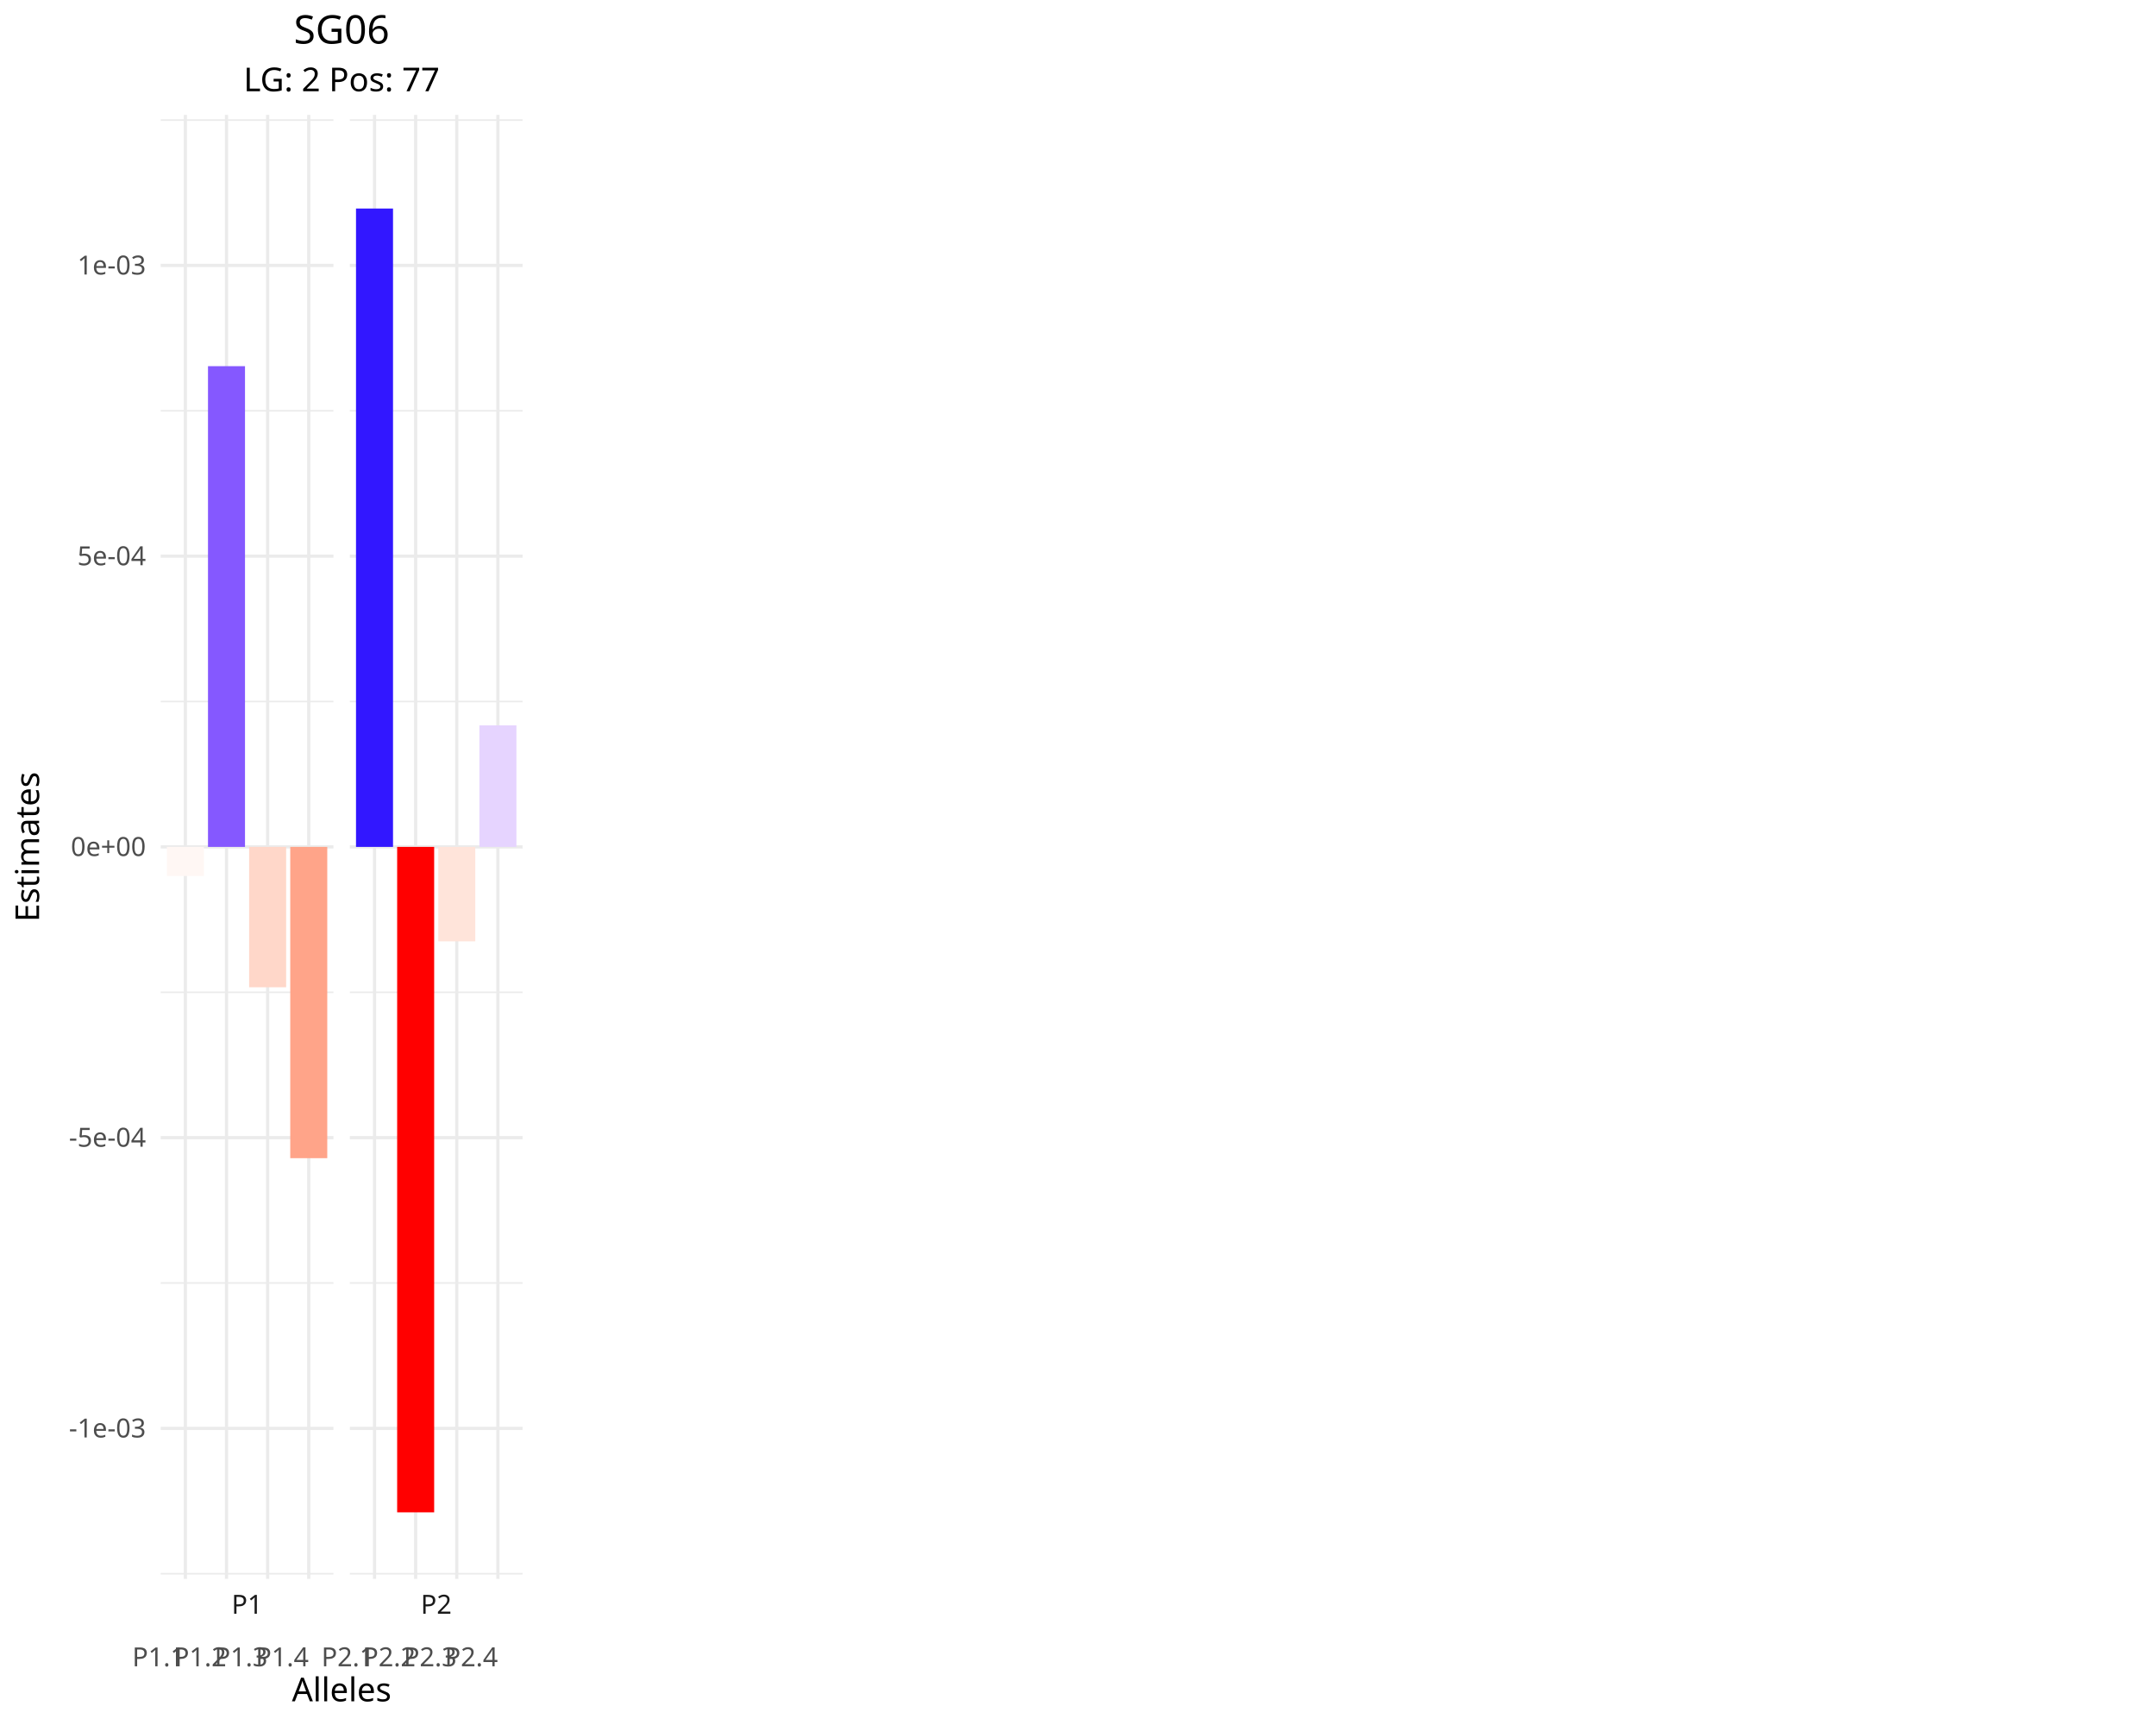
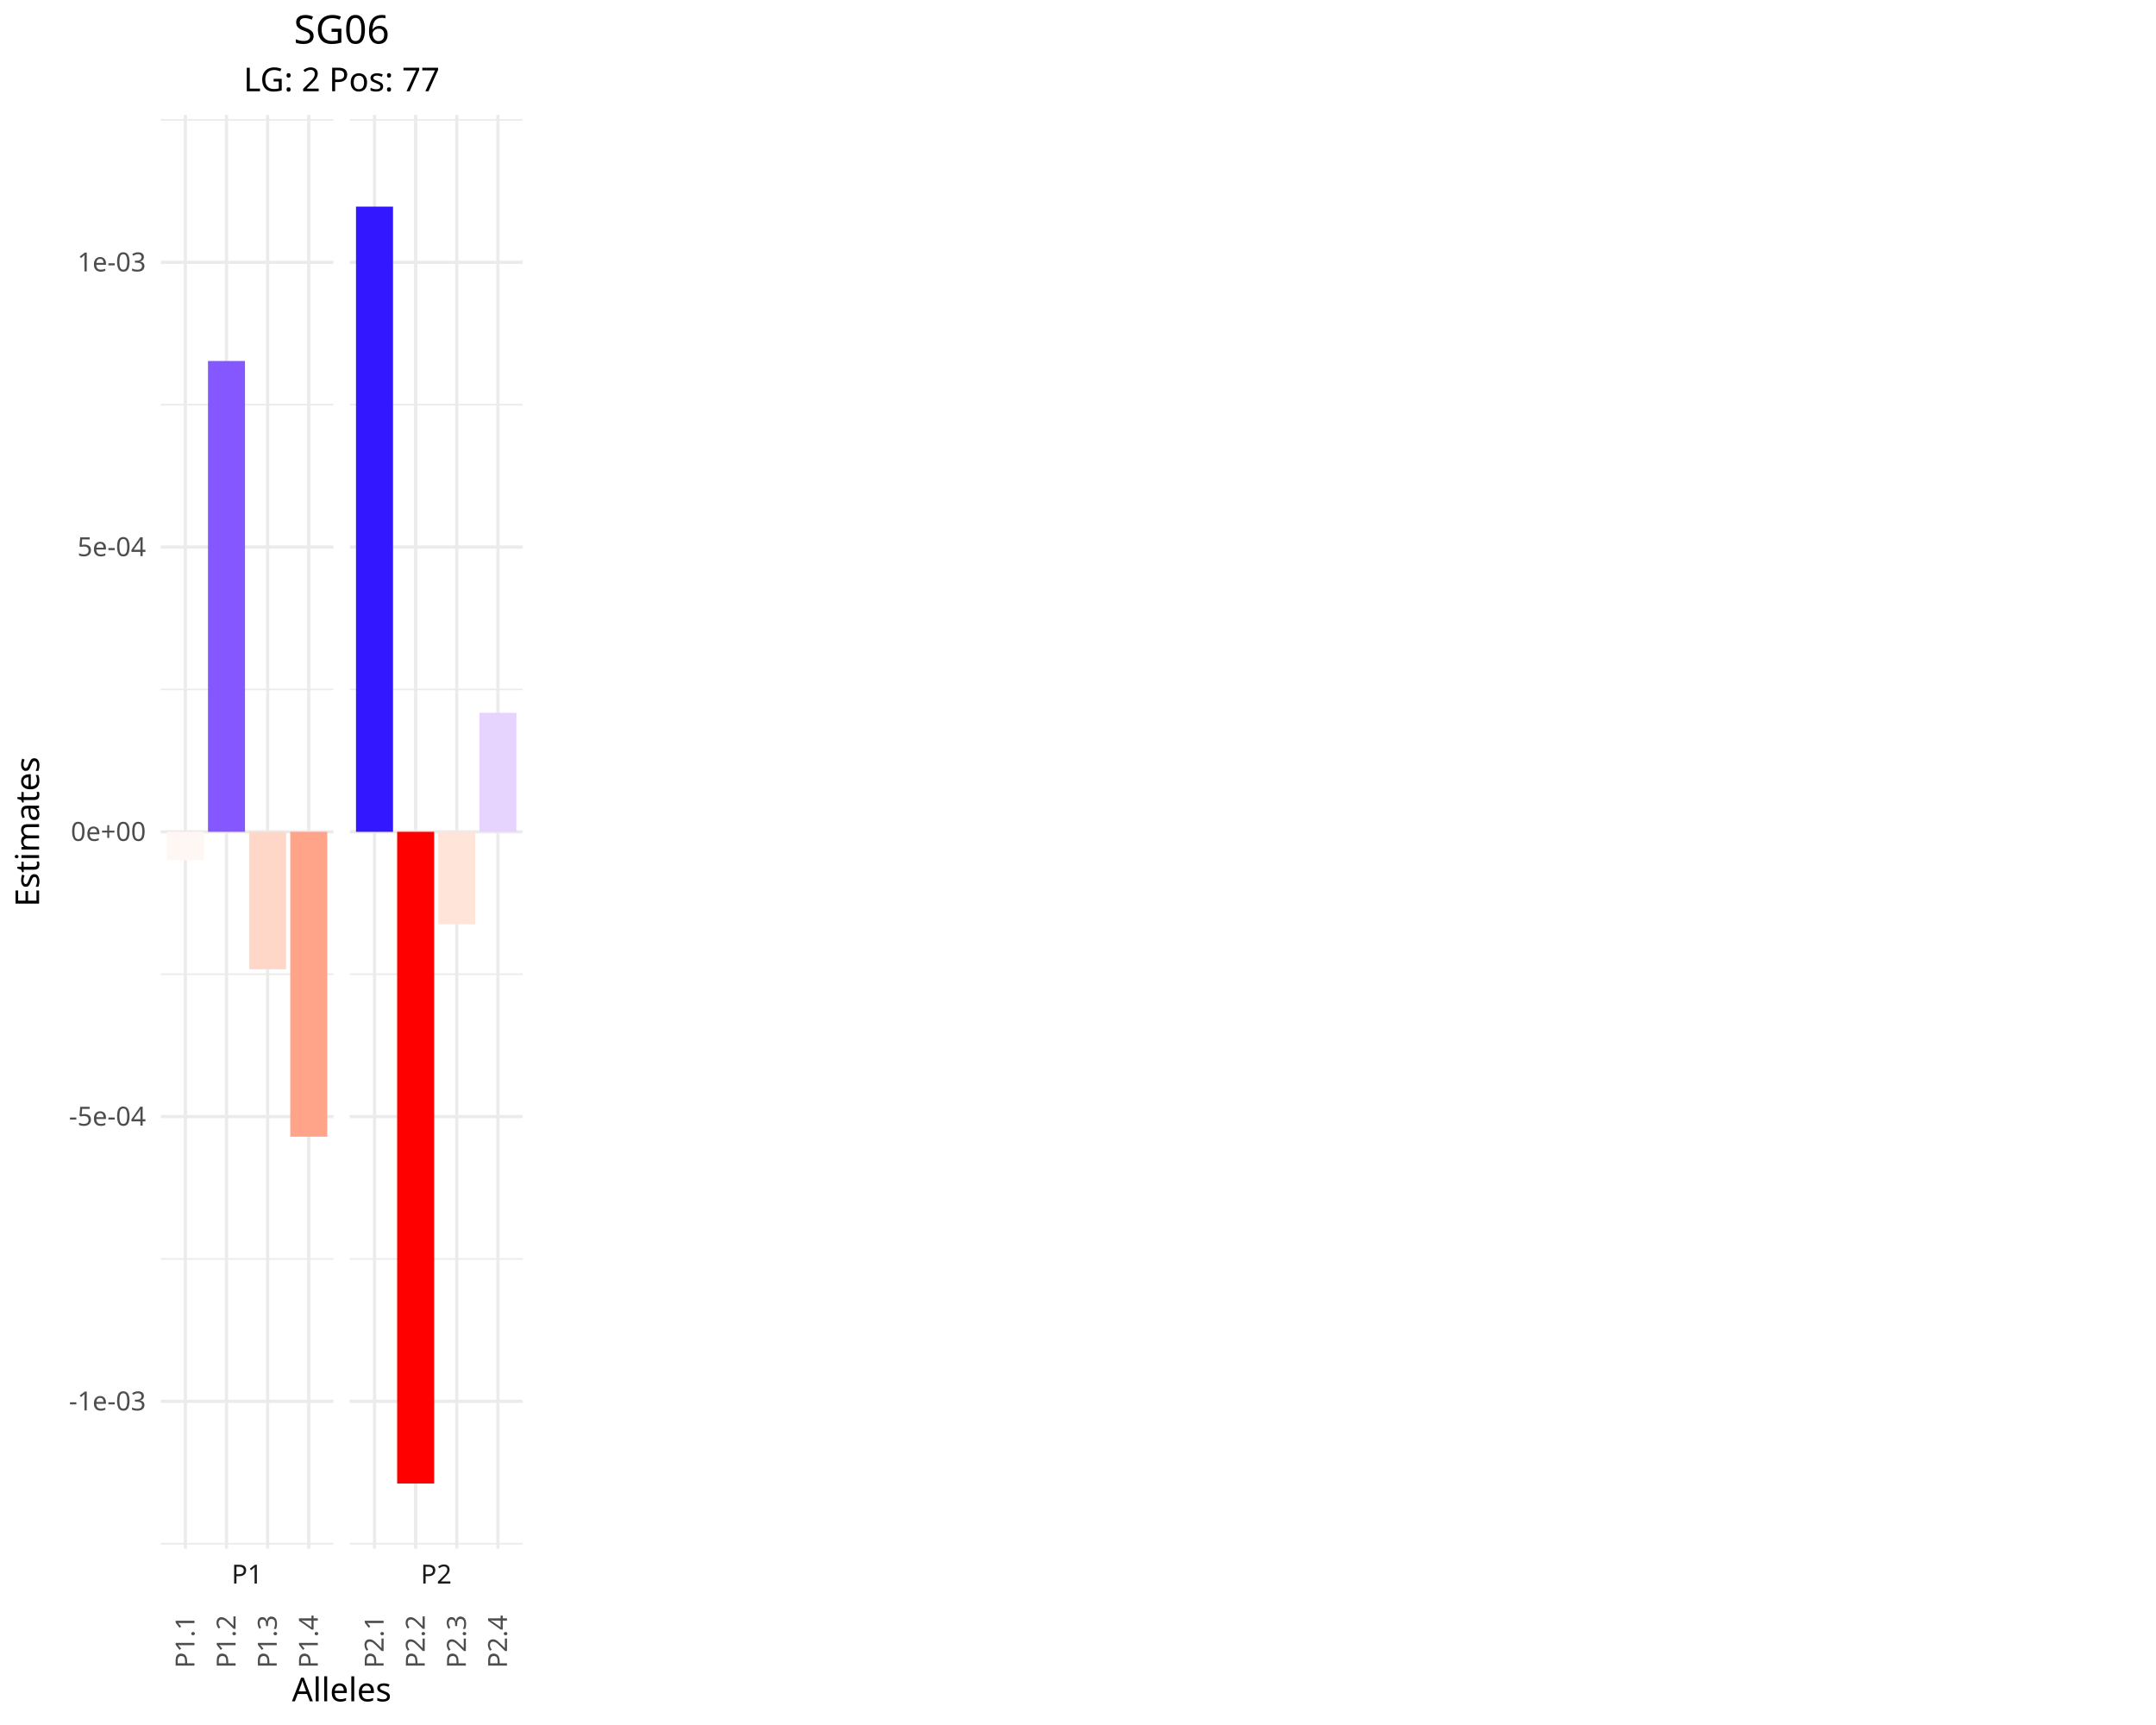
<svg xmlns="http://www.w3.org/2000/svg" class="svglite" data-engine-version="2.0" width="720.00pt" height="576.00pt" viewBox="0 0 720.00 576.00">
  <defs>
    <style type="text/css">
    .svglite line, .svglite polyline, .svglite polygon, .svglite path, .svglite rect, .svglite circle {
      fill: none;
      stroke: #000000;
      stroke-linecap: round;
      stroke-linejoin: round;
      stroke-miterlimit: 10.00;
    }
  </style>
  </defs>
  <rect width="100%" height="100%" style="stroke: none; fill: #FFFFFF;" />
  <defs>
    <clipPath id="cpMC4wMHw3MjAuMDB8MC4wMHw1NzYuMDA=">
      <rect x="0.00" y="0.00" width="720.00" height="576.00" />
    </clipPath>
  </defs>
  <g clip-path="url(#cpMC4wMHw3MjAuMDB8MC4wMHw1NzYuMDA=)">
</g>
  <defs>
    <clipPath id="cpMC4wMHwxODAuMDB8MC4wMHw1NzYuMDA=">
      <rect x="0.00" y="0.00" width="180.00" height="576.00" />
    </clipPath>
  </defs>
  <g clip-path="url(#cpMC4wMHwxODAuMDB8MC4wMHw1NzYuMDA=)">
</g>
  <g clip-path="url(#cpMC4wMHw3MjAuMDB8MC4wMHw1NzYuMDA=)">
</g>
  <defs>
-     <clipPath id="cpNTMuNjd8MTExLjM1fDM4LjM3fDUyNy4yMQ==">
-       <rect x="53.67" y="38.37" width="57.69" height="488.84" />
+     <clipPath id="cpNTMuNjd8MTExLjM1fDM4LjM3fDUxNy4xNA==">
+       <rect x="53.67" y="38.37" width="57.69" height="478.76" />
    </clipPath>
  </defs>
-   <g clip-path="url(#cpNTMuNjd8MTExLjM1fDM4LjM3fDUyNy4yMQ==)">
-     <polyline points="53.67,525.49 111.35,525.49 " style="stroke-width: 0.53; stroke: #EBEBEB; stroke-linecap: butt;" />
-     <polyline points="53.67,428.41 111.35,428.41 " style="stroke-width: 0.53; stroke: #EBEBEB; stroke-linecap: butt;" />
-     <polyline points="53.67,331.33 111.35,331.33 " style="stroke-width: 0.53; stroke: #EBEBEB; stroke-linecap: butt;" />
-     <polyline points="53.67,234.25 111.35,234.25 " style="stroke-width: 0.53; stroke: #EBEBEB; stroke-linecap: butt;" />
-     <polyline points="53.67,137.17 111.35,137.17 " style="stroke-width: 0.53; stroke: #EBEBEB; stroke-linecap: butt;" />
-     <polyline points="53.67,40.09 111.35,40.09 " style="stroke-width: 0.53; stroke: #EBEBEB; stroke-linecap: butt;" />
-     <polyline points="53.67,476.95 111.35,476.95 " style="stroke-width: 1.07; stroke: #EBEBEB; stroke-linecap: butt;" />
-     <polyline points="53.67,379.87 111.35,379.87 " style="stroke-width: 1.07; stroke: #EBEBEB; stroke-linecap: butt;" />
-     <polyline points="53.67,282.79 111.35,282.79 " style="stroke-width: 1.07; stroke: #EBEBEB; stroke-linecap: butt;" />
-     <polyline points="53.67,185.71 111.35,185.71 " style="stroke-width: 1.07; stroke: #EBEBEB; stroke-linecap: butt;" />
-     <polyline points="53.67,88.63 111.35,88.63 " style="stroke-width: 1.07; stroke: #EBEBEB; stroke-linecap: butt;" />
-     <polyline points="61.91,527.21 61.91,38.37 " style="stroke-width: 1.07; stroke: #EBEBEB; stroke-linecap: butt;" />
-     <polyline points="75.64,527.21 75.64,38.37 " style="stroke-width: 1.07; stroke: #EBEBEB; stroke-linecap: butt;" />
-     <polyline points="89.38,527.21 89.38,38.37 " style="stroke-width: 1.07; stroke: #EBEBEB; stroke-linecap: butt;" />
-     <polyline points="103.11,527.21 103.11,38.37 " style="stroke-width: 1.07; stroke: #EBEBEB; stroke-linecap: butt;" />
-     <rect x="55.73" y="282.79" width="12.36" height="9.71" style="stroke-width: 1.07; stroke: none; stroke-linecap: butt; stroke-linejoin: miter; fill: #FFF7F4;" />
-     <rect x="69.46" y="122.27" width="12.36" height="160.52" style="stroke-width: 1.07; stroke: none; stroke-linecap: butt; stroke-linejoin: miter; fill: #8558FF;" />
-     <rect x="83.20" y="282.79" width="12.36" height="46.87" style="stroke-width: 1.07; stroke: none; stroke-linecap: butt; stroke-linejoin: miter; fill: #FFD7C9;" />
-     <rect x="96.93" y="282.79" width="12.36" height="103.94" style="stroke-width: 1.07; stroke: none; stroke-linecap: butt; stroke-linejoin: miter; fill: #FFA489;" />
+   <g clip-path="url(#cpNTMuNjd8MTExLjM1fDM4LjM3fDUxNy4xNA==)">
+     <polyline points="53.67,515.46 111.35,515.46 " style="stroke-width: 0.53; stroke: #EBEBEB; stroke-linecap: butt;" />
+     <polyline points="53.67,420.38 111.35,420.38 " style="stroke-width: 0.53; stroke: #EBEBEB; stroke-linecap: butt;" />
+     <polyline points="53.67,325.30 111.35,325.30 " style="stroke-width: 0.53; stroke: #EBEBEB; stroke-linecap: butt;" />
+     <polyline points="53.67,230.21 111.35,230.21 " style="stroke-width: 0.53; stroke: #EBEBEB; stroke-linecap: butt;" />
+     <polyline points="53.67,135.13 111.35,135.13 " style="stroke-width: 0.53; stroke: #EBEBEB; stroke-linecap: butt;" />
+     <polyline points="53.67,40.05 111.35,40.05 " style="stroke-width: 0.53; stroke: #EBEBEB; stroke-linecap: butt;" />
+     <polyline points="53.67,467.92 111.35,467.92 " style="stroke-width: 1.07; stroke: #EBEBEB; stroke-linecap: butt;" />
+     <polyline points="53.67,372.84 111.35,372.84 " style="stroke-width: 1.07; stroke: #EBEBEB; stroke-linecap: butt;" />
+     <polyline points="53.67,277.75 111.35,277.75 " style="stroke-width: 1.07; stroke: #EBEBEB; stroke-linecap: butt;" />
+     <polyline points="53.67,182.67 111.35,182.67 " style="stroke-width: 1.07; stroke: #EBEBEB; stroke-linecap: butt;" />
+     <polyline points="53.67,87.59 111.35,87.59 " style="stroke-width: 1.07; stroke: #EBEBEB; stroke-linecap: butt;" />
+     <polyline points="61.91,517.14 61.91,38.37 " style="stroke-width: 1.07; stroke: #EBEBEB; stroke-linecap: butt;" />
+     <polyline points="75.64,517.14 75.64,38.37 " style="stroke-width: 1.07; stroke: #EBEBEB; stroke-linecap: butt;" />
+     <polyline points="89.38,517.14 89.38,38.37 " style="stroke-width: 1.07; stroke: #EBEBEB; stroke-linecap: butt;" />
+     <polyline points="103.11,517.14 103.11,38.37 " style="stroke-width: 1.07; stroke: #EBEBEB; stroke-linecap: butt;" />
+     <rect x="55.73" y="277.75" width="12.36" height="9.51" style="stroke-width: 1.07; stroke: none; stroke-linecap: butt; stroke-linejoin: miter; fill: #FFF7F4;" />
+     <rect x="69.46" y="120.54" width="12.36" height="157.21" style="stroke-width: 1.07; stroke: none; stroke-linecap: butt; stroke-linejoin: miter; fill: #8558FF;" />
+     <rect x="83.20" y="277.75" width="12.36" height="45.90" style="stroke-width: 1.07; stroke: none; stroke-linecap: butt; stroke-linejoin: miter; fill: #FFD7C9;" />
+     <rect x="96.93" y="277.75" width="12.36" height="101.80" style="stroke-width: 1.07; stroke: none; stroke-linecap: butt; stroke-linejoin: miter; fill: #FFA489;" />
  </g>
  <g clip-path="url(#cpMC4wMHw3MjAuMDB8MC4wMHw1NzYuMDA=)">
</g>
  <defs>
-     <clipPath id="cpMTE2LjgzfDE3NC41MnwzOC4zN3w1MjcuMjE=">
-       <rect x="116.83" y="38.37" width="57.69" height="488.84" />
+     <clipPath id="cpMTE2LjgzfDE3NC41MnwzOC4zN3w1MTcuMTQ=">
+       <rect x="116.83" y="38.37" width="57.69" height="478.76" />
    </clipPath>
  </defs>
-   <g clip-path="url(#cpMTE2LjgzfDE3NC41MnwzOC4zN3w1MjcuMjE=)">
-     <polyline points="116.83,525.49 174.52,525.49 " style="stroke-width: 0.53; stroke: #EBEBEB; stroke-linecap: butt;" />
-     <polyline points="116.83,428.41 174.52,428.41 " style="stroke-width: 0.53; stroke: #EBEBEB; stroke-linecap: butt;" />
-     <polyline points="116.83,331.33 174.52,331.33 " style="stroke-width: 0.53; stroke: #EBEBEB; stroke-linecap: butt;" />
-     <polyline points="116.83,234.25 174.52,234.25 " style="stroke-width: 0.53; stroke: #EBEBEB; stroke-linecap: butt;" />
-     <polyline points="116.83,137.17 174.52,137.17 " style="stroke-width: 0.53; stroke: #EBEBEB; stroke-linecap: butt;" />
-     <polyline points="116.83,40.09 174.52,40.09 " style="stroke-width: 0.53; stroke: #EBEBEB; stroke-linecap: butt;" />
-     <polyline points="116.83,476.95 174.52,476.95 " style="stroke-width: 1.07; stroke: #EBEBEB; stroke-linecap: butt;" />
-     <polyline points="116.83,379.87 174.52,379.87 " style="stroke-width: 1.07; stroke: #EBEBEB; stroke-linecap: butt;" />
-     <polyline points="116.83,282.79 174.52,282.79 " style="stroke-width: 1.07; stroke: #EBEBEB; stroke-linecap: butt;" />
-     <polyline points="116.83,185.71 174.52,185.71 " style="stroke-width: 1.07; stroke: #EBEBEB; stroke-linecap: butt;" />
-     <polyline points="116.83,88.63 174.52,88.63 " style="stroke-width: 1.07; stroke: #EBEBEB; stroke-linecap: butt;" />
-     <polyline points="125.08,527.21 125.08,38.37 " style="stroke-width: 1.07; stroke: #EBEBEB; stroke-linecap: butt;" />
-     <polyline points="138.81,527.21 138.81,38.37 " style="stroke-width: 1.07; stroke: #EBEBEB; stroke-linecap: butt;" />
-     <polyline points="152.54,527.21 152.54,38.37 " style="stroke-width: 1.07; stroke: #EBEBEB; stroke-linecap: butt;" />
-     <polyline points="166.28,527.21 166.28,38.37 " style="stroke-width: 1.07; stroke: #EBEBEB; stroke-linecap: butt;" />
-     <rect x="118.89" y="69.63" width="12.36" height="213.16" style="stroke-width: 1.07; stroke: none; stroke-linecap: butt; stroke-linejoin: miter; fill: #3217FF;" />
-     <rect x="132.63" y="282.79" width="12.36" height="222.20" style="stroke-width: 1.07; stroke: none; stroke-linecap: butt; stroke-linejoin: miter; fill: #FF0000;" />
-     <rect x="146.36" y="282.79" width="12.36" height="31.54" style="stroke-width: 1.07; stroke: none; stroke-linecap: butt; stroke-linejoin: miter; fill: #FFE4DA;" />
-     <rect x="160.10" y="242.21" width="12.36" height="40.58" style="stroke-width: 1.07; stroke: none; stroke-linecap: butt; stroke-linejoin: miter; fill: #E6D4FF;" />
+   <g clip-path="url(#cpMTE2LjgzfDE3NC41MnwzOC4zN3w1MTcuMTQ=)">
+     <polyline points="116.83,515.46 174.52,515.46 " style="stroke-width: 0.53; stroke: #EBEBEB; stroke-linecap: butt;" />
+     <polyline points="116.83,420.38 174.52,420.38 " style="stroke-width: 0.53; stroke: #EBEBEB; stroke-linecap: butt;" />
+     <polyline points="116.83,325.30 174.52,325.30 " style="stroke-width: 0.53; stroke: #EBEBEB; stroke-linecap: butt;" />
+     <polyline points="116.83,230.21 174.52,230.21 " style="stroke-width: 0.53; stroke: #EBEBEB; stroke-linecap: butt;" />
+     <polyline points="116.83,135.13 174.52,135.13 " style="stroke-width: 0.53; stroke: #EBEBEB; stroke-linecap: butt;" />
+     <polyline points="116.83,40.05 174.52,40.05 " style="stroke-width: 0.53; stroke: #EBEBEB; stroke-linecap: butt;" />
+     <polyline points="116.83,467.92 174.52,467.92 " style="stroke-width: 1.07; stroke: #EBEBEB; stroke-linecap: butt;" />
+     <polyline points="116.83,372.84 174.52,372.84 " style="stroke-width: 1.07; stroke: #EBEBEB; stroke-linecap: butt;" />
+     <polyline points="116.83,277.75 174.52,277.75 " style="stroke-width: 1.07; stroke: #EBEBEB; stroke-linecap: butt;" />
+     <polyline points="116.83,182.67 174.52,182.67 " style="stroke-width: 1.07; stroke: #EBEBEB; stroke-linecap: butt;" />
+     <polyline points="116.83,87.59 174.52,87.59 " style="stroke-width: 1.07; stroke: #EBEBEB; stroke-linecap: butt;" />
+     <polyline points="125.08,517.14 125.08,38.37 " style="stroke-width: 1.07; stroke: #EBEBEB; stroke-linecap: butt;" />
+     <polyline points="138.81,517.14 138.81,38.37 " style="stroke-width: 1.07; stroke: #EBEBEB; stroke-linecap: butt;" />
+     <polyline points="152.54,517.14 152.54,38.37 " style="stroke-width: 1.07; stroke: #EBEBEB; stroke-linecap: butt;" />
+     <polyline points="166.28,517.14 166.28,38.37 " style="stroke-width: 1.07; stroke: #EBEBEB; stroke-linecap: butt;" />
+     <rect x="118.89" y="68.99" width="12.36" height="208.77" style="stroke-width: 1.07; stroke: none; stroke-linecap: butt; stroke-linejoin: miter; fill: #3217FF;" />
+     <rect x="132.63" y="277.75" width="12.36" height="217.62" style="stroke-width: 1.07; stroke: none; stroke-linecap: butt; stroke-linejoin: miter; fill: #FF0000;" />
+     <rect x="146.36" y="277.75" width="12.36" height="30.89" style="stroke-width: 1.07; stroke: none; stroke-linecap: butt; stroke-linejoin: miter; fill: #FFE4DA;" />
+     <rect x="160.10" y="238.01" width="12.36" height="39.74" style="stroke-width: 1.07; stroke: none; stroke-linecap: butt; stroke-linejoin: miter; fill: #E6D4FF;" />
  </g>
  <g clip-path="url(#cpMC4wMHw3MjAuMDB8MC4wMHw1NzYuMDA=)">
</g>
  <defs>
-     <clipPath id="cpNTMuNjd8MTExLjM1fDUyNy4yMXw1NDQuNDI=">
-       <rect x="53.67" y="527.21" width="57.69" height="17.21" />
+     <clipPath id="cpNTMuNjd8MTExLjM1fDUxNy4xNHw1MzQuMzU=">
+       <rect x="53.67" y="517.14" width="57.69" height="17.21" />
    </clipPath>
  </defs>
-   <g clip-path="url(#cpNTMuNjd8MTExLjM1fDUyNy4yMXw1NDQuNDI=)">
-     <text x="82.51" y="538.84" text-anchor="middle" style="font-size: 8.80px; fill: #1A1A1A; font-family: sans;" textLength="10.77px" lengthAdjust="spacingAndGlyphs">P1</text>
+   <g clip-path="url(#cpNTMuNjd8MTExLjM1fDUxNy4xNHw1MzQuMzU=)">
+     <text x="82.51" y="528.77" text-anchor="middle" style="font-size: 8.80px; fill: #1A1A1A; font-family: sans;" textLength="10.77px" lengthAdjust="spacingAndGlyphs">P1</text>
  </g>
  <g clip-path="url(#cpMC4wMHw3MjAuMDB8MC4wMHw1NzYuMDA=)">
</g>
  <defs>
-     <clipPath id="cpMTE2LjgzfDE3NC41Mnw1MjcuMjF8NTQ0LjQy">
-       <rect x="116.83" y="527.21" width="57.69" height="17.21" />
+     <clipPath id="cpMTE2LjgzfDE3NC41Mnw1MTcuMTR8NTM0LjM1">
+       <rect x="116.83" y="517.14" width="57.69" height="17.21" />
    </clipPath>
  </defs>
-   <g clip-path="url(#cpMTE2LjgzfDE3NC41Mnw1MjcuMjF8NTQ0LjQy)">
-     <text x="145.68" y="538.84" text-anchor="middle" style="font-size: 8.80px; fill: #1A1A1A; font-family: sans;" textLength="10.77px" lengthAdjust="spacingAndGlyphs">P2</text>
+   <g clip-path="url(#cpMTE2LjgzfDE3NC41Mnw1MTcuMTR8NTM0LjM1)">
+     <text x="145.68" y="528.77" text-anchor="middle" style="font-size: 8.80px; fill: #1A1A1A; font-family: sans;" textLength="10.77px" lengthAdjust="spacingAndGlyphs">P2</text>
  </g>
  <g clip-path="url(#cpMC4wMHw3MjAuMDB8MC4wMHw1NzYuMDA=)">
-     <text x="61.91" y="556.39" text-anchor="end" style="font-size: 8.80px; fill: #4D4D4D; font-family: sans;" textLength="18.11px" lengthAdjust="spacingAndGlyphs">P1.1</text>
-     <text x="75.64" y="556.39" text-anchor="end" style="font-size: 8.80px; fill: #4D4D4D; font-family: sans;" textLength="18.11px" lengthAdjust="spacingAndGlyphs">P1.2</text>
-     <text x="89.38" y="556.39" text-anchor="end" style="font-size: 8.80px; fill: #4D4D4D; font-family: sans;" textLength="18.11px" lengthAdjust="spacingAndGlyphs">P1.3</text>
-     <text x="103.11" y="556.39" text-anchor="end" style="font-size: 8.80px; fill: #4D4D4D; font-family: sans;" textLength="18.11px" lengthAdjust="spacingAndGlyphs">P1.4</text>
-     <text x="125.08" y="556.39" text-anchor="end" style="font-size: 8.80px; fill: #4D4D4D; font-family: sans;" textLength="18.11px" lengthAdjust="spacingAndGlyphs">P2.1</text>
-     <text x="138.81" y="556.39" text-anchor="end" style="font-size: 8.80px; fill: #4D4D4D; font-family: sans;" textLength="18.11px" lengthAdjust="spacingAndGlyphs">P2.2</text>
-     <text x="152.54" y="556.39" text-anchor="end" style="font-size: 8.80px; fill: #4D4D4D; font-family: sans;" textLength="18.11px" lengthAdjust="spacingAndGlyphs">P2.3</text>
-     <text x="166.28" y="556.39" text-anchor="end" style="font-size: 8.80px; fill: #4D4D4D; font-family: sans;" textLength="18.11px" lengthAdjust="spacingAndGlyphs">P2.4</text>
-     <text x="48.74" y="479.98" text-anchor="end" style="font-size: 8.80px; fill: #4D4D4D; font-family: sans;" textLength="25.44px" lengthAdjust="spacingAndGlyphs">-1e-03</text>
-     <text x="48.74" y="382.90" text-anchor="end" style="font-size: 8.80px; fill: #4D4D4D; font-family: sans;" textLength="25.44px" lengthAdjust="spacingAndGlyphs">-5e-04</text>
-     <text x="48.74" y="285.82" text-anchor="end" style="font-size: 8.80px; fill: #4D4D4D; font-family: sans;" textLength="24.72px" lengthAdjust="spacingAndGlyphs">0e+00</text>
-     <text x="48.74" y="188.74" text-anchor="end" style="font-size: 8.80px; fill: #4D4D4D; font-family: sans;" textLength="22.51px" lengthAdjust="spacingAndGlyphs">5e-04</text>
-     <text x="48.74" y="91.66" text-anchor="end" style="font-size: 8.80px; fill: #4D4D4D; font-family: sans;" textLength="22.51px" lengthAdjust="spacingAndGlyphs">1e-03</text>
+     <text transform="translate(64.94,539.28) rotate(-90)" text-anchor="end" style="font-size: 8.80px; fill: #4D4D4D; font-family: sans;" textLength="18.11px" lengthAdjust="spacingAndGlyphs">P1.1</text>
+     <text transform="translate(78.67,539.28) rotate(-90)" text-anchor="end" style="font-size: 8.80px; fill: #4D4D4D; font-family: sans;" textLength="18.11px" lengthAdjust="spacingAndGlyphs">P1.2</text>
+     <text transform="translate(92.41,539.28) rotate(-90)" text-anchor="end" style="font-size: 8.80px; fill: #4D4D4D; font-family: sans;" textLength="18.11px" lengthAdjust="spacingAndGlyphs">P1.3</text>
+     <text transform="translate(106.14,539.28) rotate(-90)" text-anchor="end" style="font-size: 8.80px; fill: #4D4D4D; font-family: sans;" textLength="18.11px" lengthAdjust="spacingAndGlyphs">P1.4</text>
+     <text transform="translate(128.10,539.28) rotate(-90)" text-anchor="end" style="font-size: 8.80px; fill: #4D4D4D; font-family: sans;" textLength="18.11px" lengthAdjust="spacingAndGlyphs">P2.1</text>
+     <text transform="translate(141.84,539.28) rotate(-90)" text-anchor="end" style="font-size: 8.80px; fill: #4D4D4D; font-family: sans;" textLength="18.11px" lengthAdjust="spacingAndGlyphs">P2.2</text>
+     <text transform="translate(155.57,539.28) rotate(-90)" text-anchor="end" style="font-size: 8.80px; fill: #4D4D4D; font-family: sans;" textLength="18.11px" lengthAdjust="spacingAndGlyphs">P2.3</text>
+     <text transform="translate(169.31,539.28) rotate(-90)" text-anchor="end" style="font-size: 8.80px; fill: #4D4D4D; font-family: sans;" textLength="18.11px" lengthAdjust="spacingAndGlyphs">P2.4</text>
+     <text x="48.74" y="470.95" text-anchor="end" style="font-size: 8.80px; fill: #4D4D4D; font-family: sans;" textLength="25.44px" lengthAdjust="spacingAndGlyphs">-1e-03</text>
+     <text x="48.74" y="375.86" text-anchor="end" style="font-size: 8.80px; fill: #4D4D4D; font-family: sans;" textLength="25.44px" lengthAdjust="spacingAndGlyphs">-5e-04</text>
+     <text x="48.74" y="280.78" text-anchor="end" style="font-size: 8.80px; fill: #4D4D4D; font-family: sans;" textLength="24.72px" lengthAdjust="spacingAndGlyphs">0e+00</text>
+     <text x="48.74" y="185.70" text-anchor="end" style="font-size: 8.80px; fill: #4D4D4D; font-family: sans;" textLength="22.51px" lengthAdjust="spacingAndGlyphs">5e-04</text>
+     <text x="48.74" y="90.62" text-anchor="end" style="font-size: 8.80px; fill: #4D4D4D; font-family: sans;" textLength="22.51px" lengthAdjust="spacingAndGlyphs">1e-03</text>
    <text x="114.09" y="568.10" text-anchor="middle" style="font-size: 11.00px; font-family: sans;" textLength="32.41px" lengthAdjust="spacingAndGlyphs">Alleles</text>
-     <text transform="translate(13.05,282.79) rotate(-90)" text-anchor="middle" style="font-size: 11.00px; font-family: sans;" textLength="48.31px" lengthAdjust="spacingAndGlyphs">Estimates</text>
+     <text transform="translate(13.05,277.75) rotate(-90)" text-anchor="middle" style="font-size: 11.00px; font-family: sans;" textLength="48.31px" lengthAdjust="spacingAndGlyphs">Estimates</text>
    <text x="114.09" y="30.47" text-anchor="middle" style="font-size: 11.00px; font-family: sans;" textLength="67.27px" lengthAdjust="spacingAndGlyphs">LG: 2 Pos: 77</text>
    <text x="114.09" y="14.56" text-anchor="middle" style="font-size: 13.20px; font-family: sans;" textLength="33.76px" lengthAdjust="spacingAndGlyphs">SG06</text>
  </g>
</svg>
